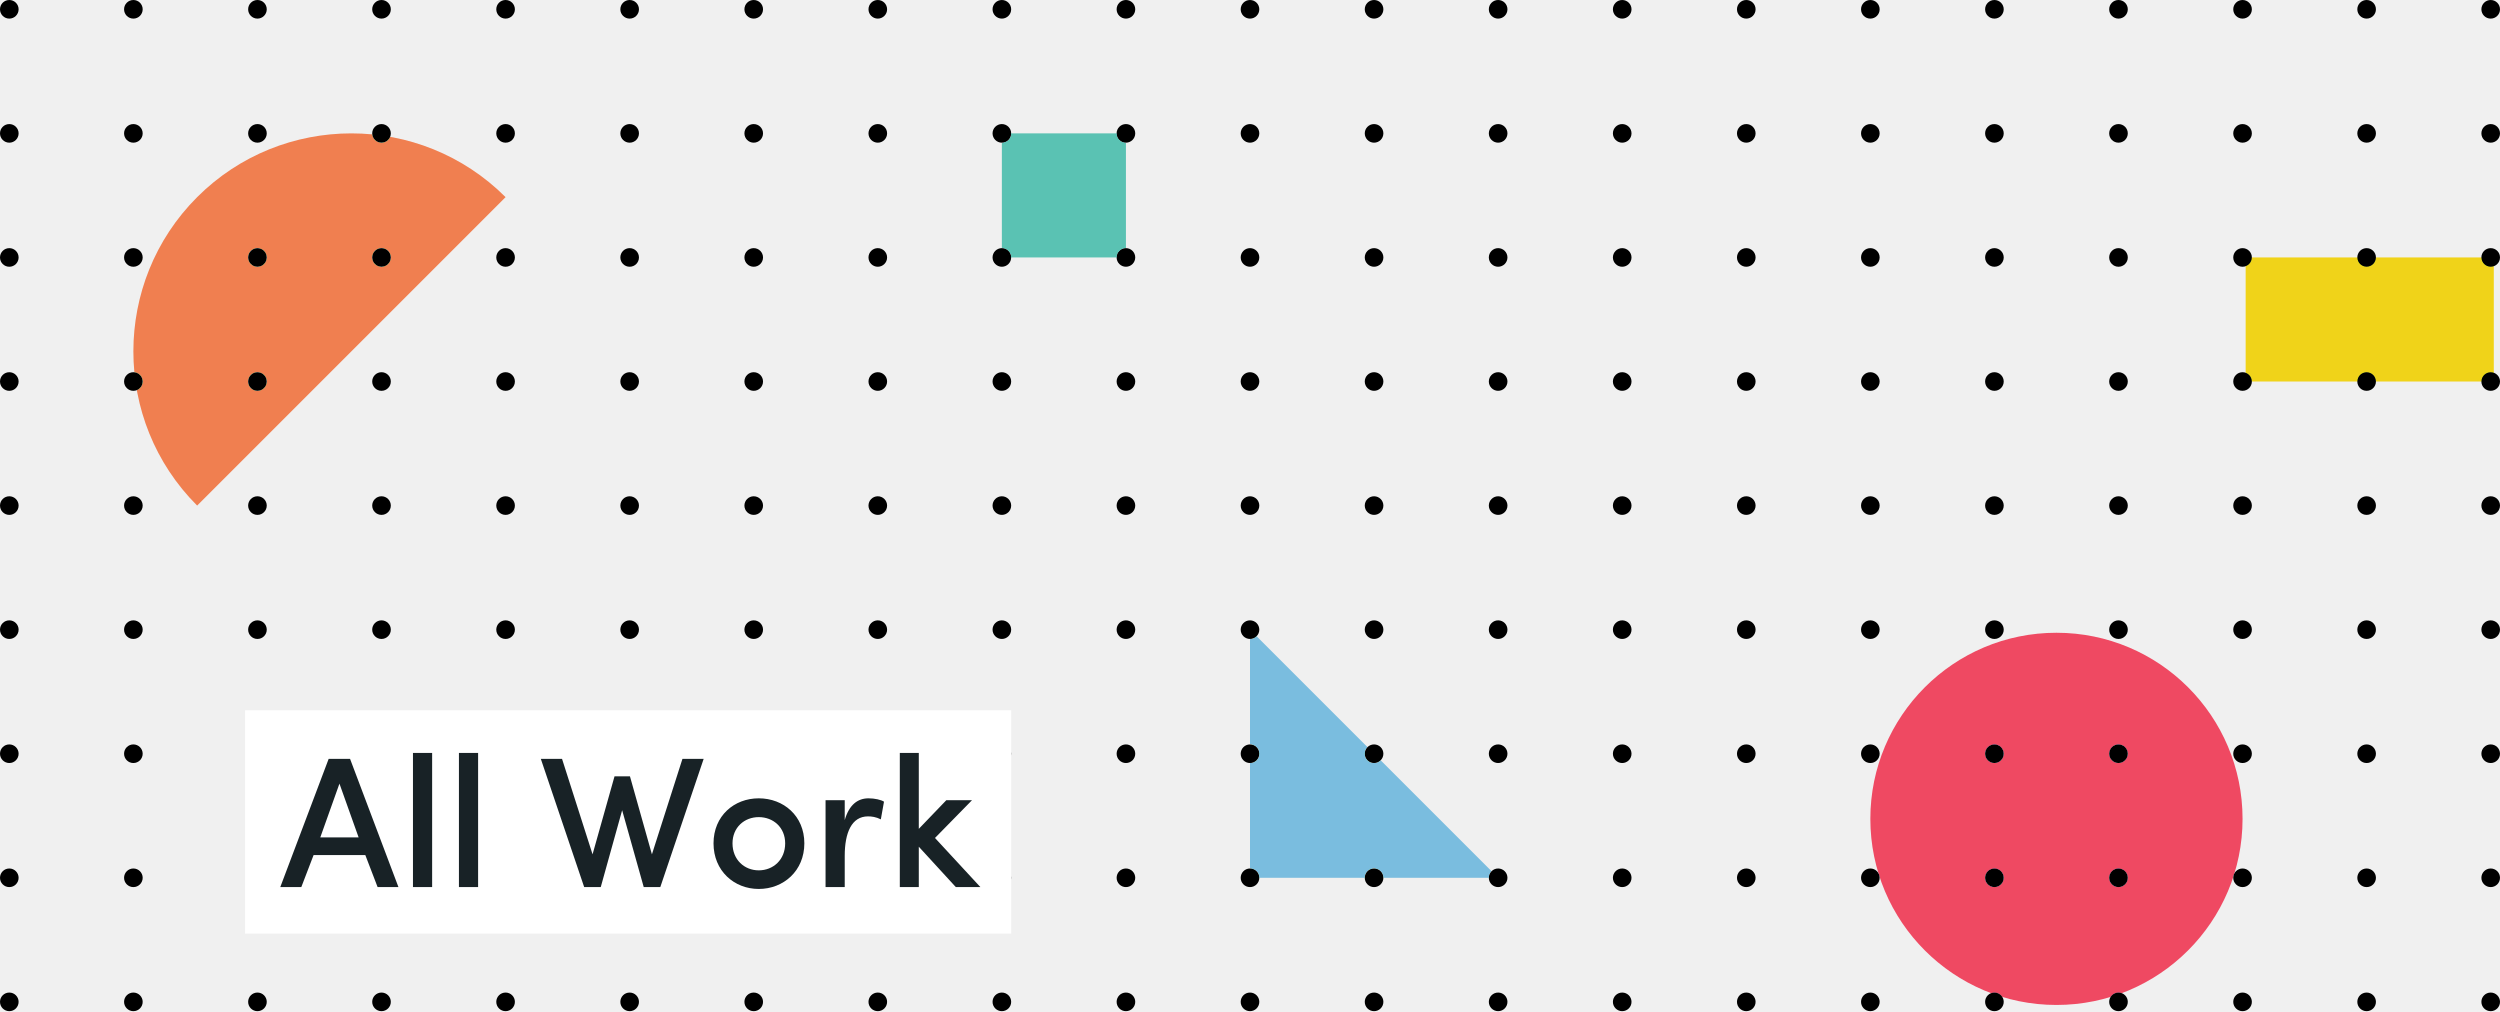
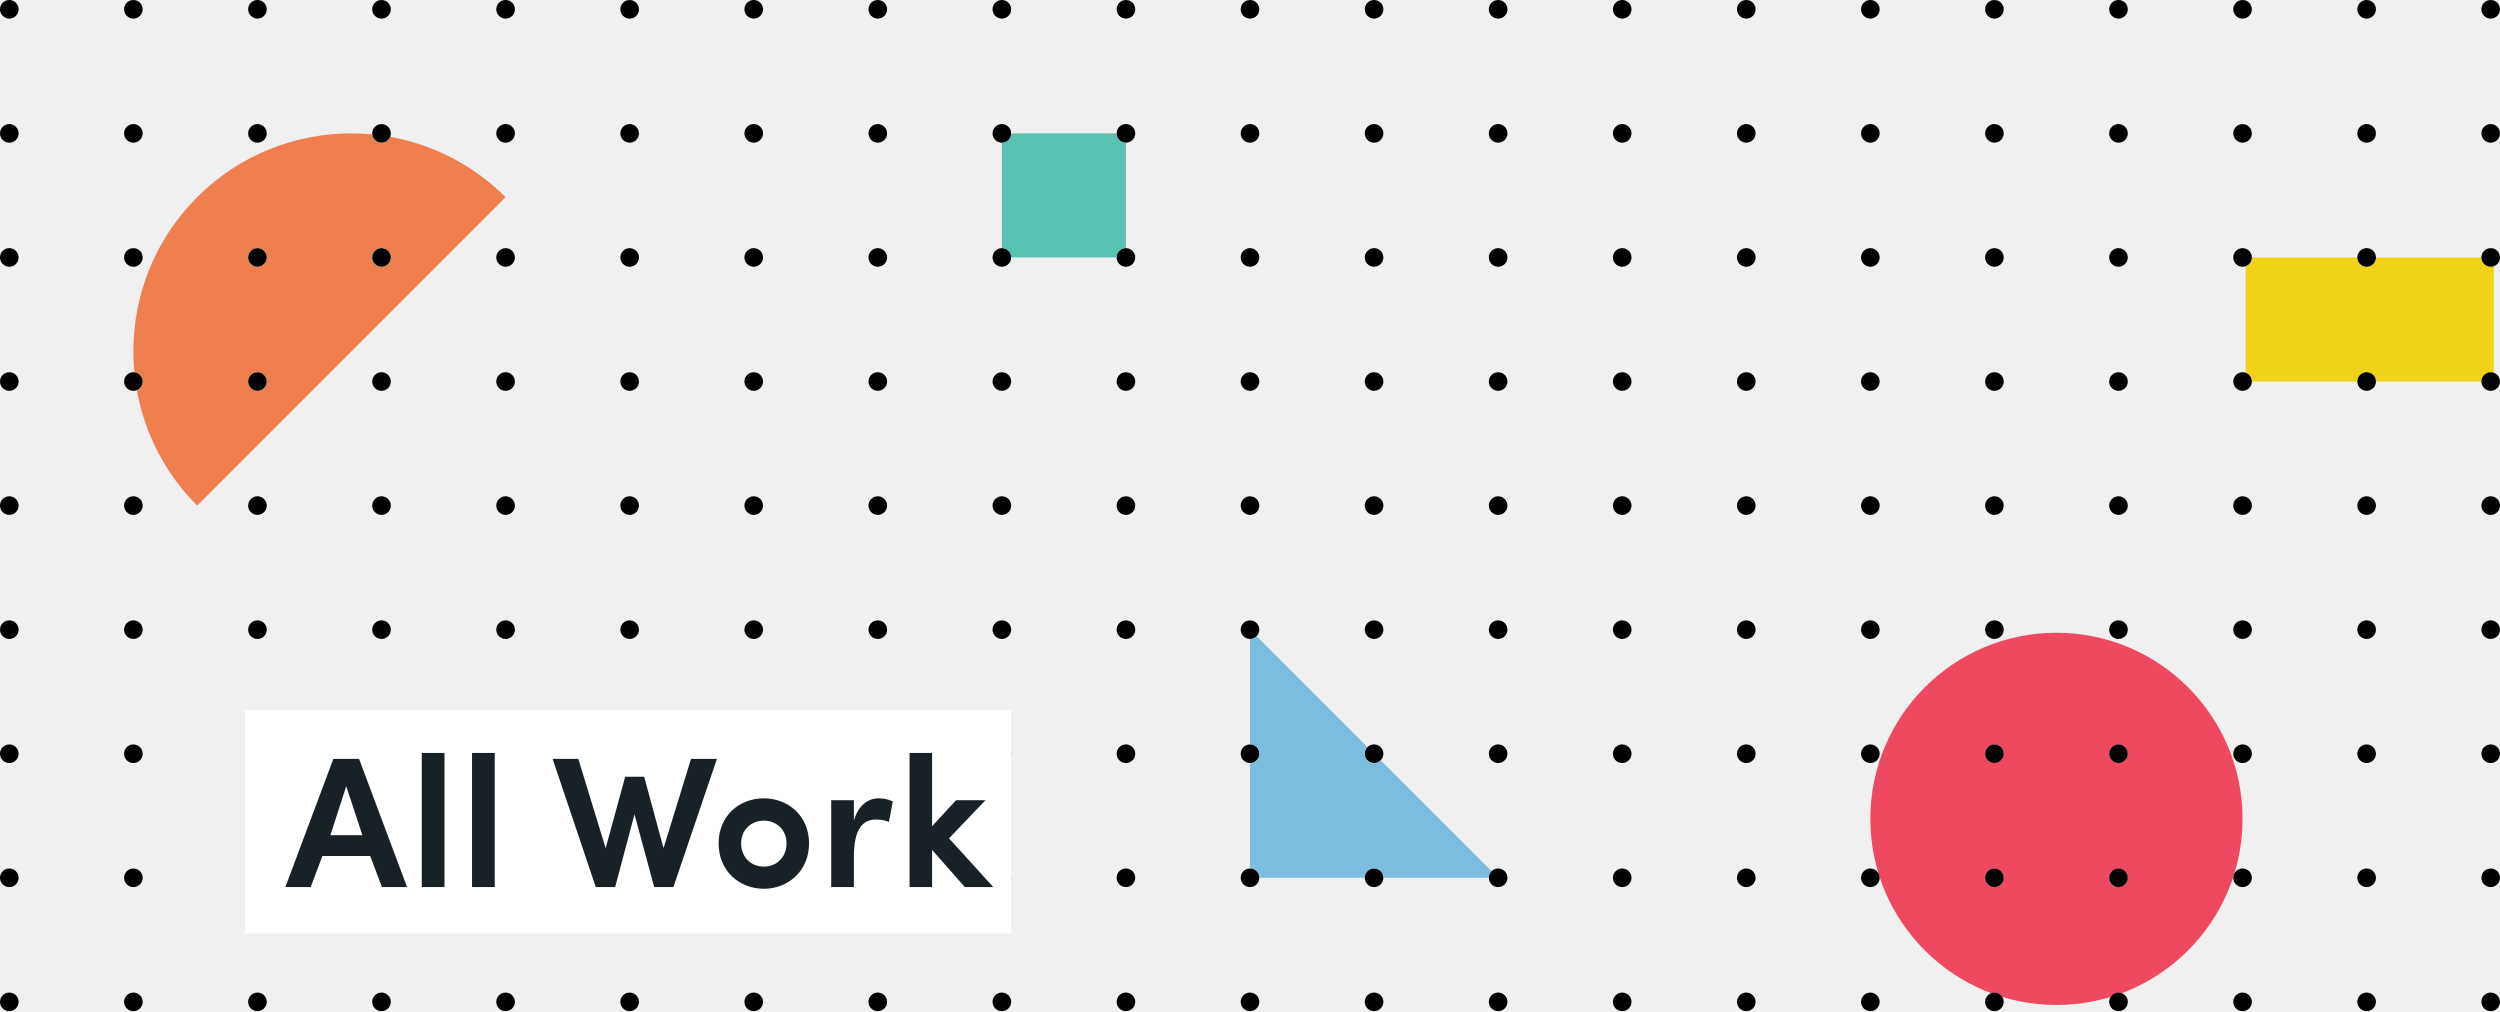
<svg xmlns="http://www.w3.org/2000/svg" width="806px" height="326px" viewBox="0 0 806 326" version="1.1">
  <defs />
  <g id="Page-1-Copy" stroke="none" stroke-width="1" fill="none" fill-rule="evenodd">
    <g id="all-tablet">
      <g id="Group-3">
        <g id="Group-2">
          <g id="Dot-Copy-749" transform="translate(800, 320)">
            <rect id="Grid-Unit" x="0" y="0" width="40" height="40" />
            <circle id="Dot" fill="#000000" cx="3" cy="3" r="3" />
          </g>
          <g id="Dot-Copy-748" transform="translate(760, 320)">
            <rect id="Grid-Unit" x="0" y="0" width="40" height="40" />
            <circle id="Dot" fill="#000000" cx="3" cy="3" r="3" />
          </g>
          <g id="Dot-Copy-747" transform="translate(720, 320)">
            <rect id="Grid-Unit" x="0" y="0" width="40" height="40" />
            <circle id="Dot" fill="#000000" cx="3" cy="3" r="3" />
          </g>
          <g id="Dot-Copy-746" transform="translate(680, 320)">
            <rect id="Grid-Unit" x="0" y="0" width="40" height="40" />
            <circle id="Dot" fill="#000000" cx="3" cy="3" r="3" />
          </g>
          <g id="Dot-Copy-745" transform="translate(640, 320)">
            <rect id="Grid-Unit" x="0" y="0" width="40" height="40" />
            <circle id="Dot" fill="#000000" cx="3" cy="3" r="3" />
          </g>
          <g id="Dot-Copy-744" transform="translate(600, 320)">
            <rect id="Grid-Unit" x="0" y="0" width="40" height="40" />
            <circle id="Dot" fill="#000000" cx="3" cy="3" r="3" />
          </g>
          <g id="Dot-Copy-743" transform="translate(560, 320)">
            <rect id="Grid-Unit" x="0" y="0" width="40" height="40" />
            <circle id="Dot" fill="#000000" cx="3" cy="3" r="3" />
          </g>
          <g id="Dot-Copy-742" transform="translate(520, 320)">
            <rect id="Grid-Unit" x="0" y="0" width="40" height="40" />
            <circle id="Dot" fill="#000000" cx="3" cy="3" r="3" />
          </g>
          <g id="Dot-Copy-741" transform="translate(480, 320)">
            <rect id="Grid-Unit" x="0" y="0" width="40" height="40" />
            <circle id="Dot" fill="#000000" cx="3" cy="3" r="3" />
          </g>
          <g id="Dot-Copy-740" transform="translate(440, 320)">
            <rect id="Grid-Unit" x="0" y="0" width="40" height="40" />
            <circle id="Dot" fill="#000000" cx="3" cy="3" r="3" />
          </g>
          <g id="Dot-Copy-739" transform="translate(400, 320)">
            <rect id="Grid-Unit" x="0" y="0" width="40" height="40" />
            <circle id="Dot" fill="#000000" cx="3" cy="3" r="3" />
          </g>
          <g id="Dot-Copy-738" transform="translate(360, 320)">
            <rect id="Grid-Unit" x="0" y="0" width="40" height="40" />
            <circle id="Dot" fill="#000000" cx="3" cy="3" r="3" />
          </g>
          <g id="Dot-Copy-737" transform="translate(320, 320)">
            <rect id="Grid-Unit" x="0" y="0" width="40" height="40" />
            <circle id="Dot" fill="#000000" cx="3" cy="3" r="3" />
          </g>
          <g id="Dot-Copy-736" transform="translate(280, 320)">
            <rect id="Grid-Unit" x="0" y="0" width="40" height="40" />
            <circle id="Dot" fill="#000000" cx="3" cy="3" r="3" />
          </g>
          <g id="Dot-Copy-735" transform="translate(240, 320)">
            <rect id="Grid-Unit" x="0" y="0" width="40" height="40" />
            <circle id="Dot" fill="#000000" cx="3" cy="3" r="3" />
          </g>
          <g id="Dot-Copy-734" transform="translate(200, 320)">
            <rect id="Grid-Unit" x="0" y="0" width="40" height="40" />
            <circle id="Dot" fill="#000000" cx="3" cy="3" r="3" />
          </g>
          <g id="Dot-Copy-733" transform="translate(160, 320)">
            <rect id="Grid-Unit" x="0" y="0" width="40" height="40" />
            <circle id="Dot" fill="#000000" cx="3" cy="3" r="3" />
          </g>
          <g id="Dot-Copy-732" transform="translate(120, 320)">
            <rect id="Grid-Unit" x="0" y="0" width="40" height="40" />
            <circle id="Dot" fill="#000000" cx="3" cy="3" r="3" />
          </g>
          <g id="Dot-Copy-731" transform="translate(80, 320)">
            <rect id="Grid-Unit" x="0" y="0" width="40" height="40" />
            <circle id="Dot" fill="#000000" cx="3" cy="3" r="3" />
          </g>
          <g id="Dot-Copy-730" transform="translate(40, 320)">
            <rect id="Grid-Unit" x="0" y="0" width="40" height="40" />
            <circle id="Dot" fill="#000000" cx="3" cy="3" r="3" />
          </g>
          <g id="Dot-Copy-729" transform="translate(0, 320)">
            <rect id="Grid-Unit" x="0" y="0" width="40" height="40" />
            <circle id="Dot" fill="#000000" cx="3" cy="3" r="3" />
          </g>
          <g id="Dot-Copy-718" transform="translate(800, 280)">
            <rect id="Grid-Unit" x="0" y="0" width="40" height="40" />
            <circle id="Dot" fill="#000000" cx="3" cy="3" r="3" />
          </g>
          <g id="Dot-Copy-717" transform="translate(760, 280)">
            <rect id="Grid-Unit" x="0" y="0" width="40" height="40" />
            <circle id="Dot" fill="#000000" cx="3" cy="3" r="3" />
          </g>
          <g id="Dot-Copy-716" transform="translate(720, 280)">
            <rect id="Grid-Unit" x="0" y="0" width="40" height="40" />
            <circle id="Dot" fill="#000000" cx="3" cy="3" r="3" />
          </g>
          <g id="Dot-Copy-715" transform="translate(680, 280)">
            <rect id="Grid-Unit" x="0" y="0" width="40" height="40" />
            <circle id="Dot" fill="#000000" cx="3" cy="3" r="3" />
          </g>
          <g id="Dot-Copy-714" transform="translate(640, 280)">
            <rect id="Grid-Unit" x="0" y="0" width="40" height="40" />
            <circle id="Dot" fill="#000000" cx="3" cy="3" r="3" />
          </g>
          <g id="Dot-Copy-713" transform="translate(600, 280)">
            <rect id="Grid-Unit" x="0" y="0" width="40" height="40" />
            <circle id="Dot" fill="#000000" cx="3" cy="3" r="3" />
          </g>
          <g id="Dot-Copy-712" transform="translate(560, 280)">
            <rect id="Grid-Unit" x="0" y="0" width="40" height="40" />
            <circle id="Dot" fill="#000000" cx="3" cy="3" r="3" />
          </g>
          <g id="Dot-Copy-711" transform="translate(520, 280)">
            <rect id="Grid-Unit" x="0" y="0" width="40" height="40" />
            <circle id="Dot" fill="#000000" cx="3" cy="3" r="3" />
          </g>
          <g id="Dot-Copy-710" transform="translate(480, 280)">
            <rect id="Grid-Unit" x="0" y="0" width="40" height="40" />
            <circle id="Dot" fill="#000000" cx="3" cy="3" r="3" />
          </g>
          <g id="Dot-Copy-709" transform="translate(440, 280)">
            <rect id="Grid-Unit" x="0" y="0" width="40" height="40" />
            <circle id="Dot" fill="#000000" cx="3" cy="3" r="3" />
          </g>
          <g id="Dot-Copy-708" transform="translate(400, 280)">
            <rect id="Grid-Unit" x="0" y="0" width="40" height="40" />
            <circle id="Dot" fill="#000000" cx="3" cy="3" r="3" />
          </g>
          <g id="Dot-Copy-707" transform="translate(360, 280)">
            <rect id="Grid-Unit" x="0" y="0" width="40" height="40" />
            <circle id="Dot" fill="#000000" cx="3" cy="3" r="3" />
          </g>
          <g id="Dot-Copy-706" transform="translate(320, 280)">
            <rect id="Grid-Unit" x="0" y="0" width="40" height="40" />
            <circle id="Dot" fill="#000000" cx="3" cy="3" r="3" />
          </g>
          <g id="Dot-Copy-705" transform="translate(280, 280)">
            <rect id="Grid-Unit" x="0" y="0" width="40" height="40" />
            <circle id="Dot" fill="#000000" cx="3" cy="3" r="3" />
          </g>
          <g id="Dot-Copy-704" transform="translate(240, 280)">
            <rect id="Grid-Unit" x="0" y="0" width="40" height="40" />
            <circle id="Dot" fill="#000000" cx="3" cy="3" r="3" />
          </g>
          <g id="Dot-Copy-703" transform="translate(200, 280)">
            <rect id="Grid-Unit" x="0" y="0" width="40" height="40" />
            <circle id="Dot" fill="#000000" cx="3" cy="3" r="3" />
          </g>
          <g id="Dot-Copy-702" transform="translate(160, 280)">
            <rect id="Grid-Unit" x="0" y="0" width="40" height="40" />
            <circle id="Dot" fill="#000000" cx="3" cy="3" r="3" />
          </g>
          <g id="Dot-Copy-701" transform="translate(120, 280)">
            <rect id="Grid-Unit" x="0" y="0" width="40" height="40" />
            <circle id="Dot" fill="#000000" cx="3" cy="3" r="3" />
          </g>
          <g id="Dot-Copy-700" transform="translate(80, 280)">
            <rect id="Grid-Unit" x="0" y="0" width="40" height="40" />
            <circle id="Dot" fill="#000000" cx="3" cy="3" r="3" />
          </g>
          <g id="Dot-Copy-699" transform="translate(40, 280)">
            <rect id="Grid-Unit" x="0" y="0" width="40" height="40" />
            <circle id="Dot" fill="#000000" cx="3" cy="3" r="3" />
          </g>
          <g id="Dot-Copy-698" transform="translate(0, 280)">
            <rect id="Grid-Unit" x="0" y="0" width="40" height="40" />
            <circle id="Dot" fill="#000000" cx="3" cy="3" r="3" />
          </g>
          <g id="Dot-Copy-687" transform="translate(800, 240)">
            <rect id="Grid-Unit" x="0" y="0" width="40" height="40" />
            <circle id="Dot" fill="#000000" cx="3" cy="3" r="3" />
          </g>
          <g id="Dot-Copy-686" transform="translate(760, 240)">
            <rect id="Grid-Unit" x="0" y="0" width="40" height="40" />
            <circle id="Dot" fill="#000000" cx="3" cy="3" r="3" />
          </g>
          <g id="Dot-Copy-685" transform="translate(720, 240)">
            <rect id="Grid-Unit" x="0" y="0" width="40" height="40" />
            <circle id="Dot" fill="#000000" cx="3" cy="3" r="3" />
          </g>
          <g id="Dot-Copy-684" transform="translate(680, 240)">
            <rect id="Grid-Unit" x="0" y="0" width="40" height="40" />
            <circle id="Dot" fill="#000000" cx="3" cy="3" r="3" />
          </g>
          <g id="Dot-Copy-683" transform="translate(640, 240)">
            <rect id="Grid-Unit" x="0" y="0" width="40" height="40" />
            <circle id="Dot" fill="#000000" cx="3" cy="3" r="3" />
          </g>
          <g id="Dot-Copy-682" transform="translate(600, 240)">
            <rect id="Grid-Unit" x="0" y="0" width="40" height="40" />
            <circle id="Dot" fill="#000000" cx="3" cy="3" r="3" />
          </g>
          <g id="Dot-Copy-681" transform="translate(560, 240)">
            <rect id="Grid-Unit" x="0" y="0" width="40" height="40" />
            <circle id="Dot" fill="#000000" cx="3" cy="3" r="3" />
          </g>
          <g id="Dot-Copy-680" transform="translate(520, 240)">
            <rect id="Grid-Unit" x="0" y="0" width="40" height="40" />
            <circle id="Dot" fill="#000000" cx="3" cy="3" r="3" />
          </g>
          <g id="Dot-Copy-679" transform="translate(480, 240)">
            <rect id="Grid-Unit" x="0" y="0" width="40" height="40" />
            <circle id="Dot" fill="#000000" cx="3" cy="3" r="3" />
          </g>
          <g id="Dot-Copy-678" transform="translate(440, 240)">
            <rect id="Grid-Unit" x="0" y="0" width="40" height="40" />
            <circle id="Dot" fill="#000000" cx="3" cy="3" r="3" />
          </g>
          <g id="Dot-Copy-677" transform="translate(400, 240)">
            <rect id="Grid-Unit" x="0" y="0" width="40" height="40" />
            <circle id="Dot" fill="#000000" cx="3" cy="3" r="3" />
          </g>
          <g id="Dot-Copy-676" transform="translate(360, 240)">
            <rect id="Grid-Unit" x="0" y="0" width="40" height="40" />
            <circle id="Dot" fill="#000000" cx="3" cy="3" r="3" />
          </g>
          <g id="Dot-Copy-675" transform="translate(320, 240)">
            <rect id="Grid-Unit" x="0" y="0" width="40" height="40" />
            <circle id="Dot" fill="#000000" cx="3" cy="3" r="3" />
          </g>
          <g id="Dot-Copy-674" transform="translate(280, 240)">
            <rect id="Grid-Unit" x="0" y="0" width="40" height="40" />
            <circle id="Dot" fill="#000000" cx="3" cy="3" r="3" />
          </g>
          <g id="Dot-Copy-673" transform="translate(240, 240)">
            <rect id="Grid-Unit" x="0" y="0" width="40" height="40" />
            <circle id="Dot" fill="#000000" cx="3" cy="3" r="3" />
          </g>
          <g id="Dot-Copy-672" transform="translate(200, 240)">
            <rect id="Grid-Unit" x="0" y="0" width="40" height="40" />
            <circle id="Dot" fill="#000000" cx="3" cy="3" r="3" />
          </g>
          <g id="Dot-Copy-671" transform="translate(160, 240)">
            <rect id="Grid-Unit" x="0" y="0" width="40" height="40" />
            <circle id="Dot" fill="#000000" cx="3" cy="3" r="3" />
          </g>
          <g id="Dot-Copy-670" transform="translate(120, 240)">
            <rect id="Grid-Unit" x="0" y="0" width="40" height="40" />
            <circle id="Dot" fill="#000000" cx="3" cy="3" r="3" />
          </g>
          <g id="Dot-Copy-669" transform="translate(80, 240)">
            <rect id="Grid-Unit" x="0" y="0" width="40" height="40" />
            <circle id="Dot" fill="#000000" cx="3" cy="3" r="3" />
          </g>
          <g id="Dot-Copy-668" transform="translate(40, 240)">
            <rect id="Grid-Unit" x="0" y="0" width="40" height="40" />
            <circle id="Dot" fill="#000000" cx="3" cy="3" r="3" />
          </g>
          <g id="Dot-Copy-667" transform="translate(0, 240)">
            <rect id="Grid-Unit" x="0" y="0" width="40" height="40" />
            <circle id="Dot" fill="#000000" cx="3" cy="3" r="3" />
          </g>
          <g id="Dot-Copy-656" transform="translate(800, 200)">
            <rect id="Grid-Unit" x="0" y="0" width="40" height="40" />
            <circle id="Dot" fill="#000000" cx="3" cy="3" r="3" />
          </g>
          <g id="Dot-Copy-655" transform="translate(760, 200)">
            <rect id="Grid-Unit" x="0" y="0" width="40" height="40" />
            <circle id="Dot" fill="#000000" cx="3" cy="3" r="3" />
          </g>
          <g id="Dot-Copy-654" transform="translate(720, 200)">
            <rect id="Grid-Unit" x="0" y="0" width="40" height="40" />
            <circle id="Dot" fill="#000000" cx="3" cy="3" r="3" />
          </g>
          <g id="Dot-Copy-653" transform="translate(680, 200)">
            <rect id="Grid-Unit" x="0" y="0" width="40" height="40" />
            <circle id="Dot" fill="#000000" cx="3" cy="3" r="3" />
          </g>
          <g id="Dot-Copy-652" transform="translate(640, 200)">
            <rect id="Grid-Unit" x="0" y="0" width="40" height="40" />
            <circle id="Dot" fill="#000000" cx="3" cy="3" r="3" />
          </g>
          <g id="Dot-Copy-651" transform="translate(600, 200)">
            <rect id="Grid-Unit" x="0" y="0" width="40" height="40" />
            <circle id="Dot" fill="#000000" cx="3" cy="3" r="3" />
          </g>
          <g id="Dot-Copy-650" transform="translate(560, 200)">
            <rect id="Grid-Unit" x="0" y="0" width="40" height="40" />
            <circle id="Dot" fill="#000000" cx="3" cy="3" r="3" />
          </g>
          <g id="Dot-Copy-649" transform="translate(520, 200)">
            <rect id="Grid-Unit" x="0" y="0" width="40" height="40" />
            <circle id="Dot" fill="#000000" cx="3" cy="3" r="3" />
          </g>
          <g id="Dot-Copy-648" transform="translate(480, 200)">
            <rect id="Grid-Unit" x="0" y="0" width="40" height="40" />
            <circle id="Dot" fill="#000000" cx="3" cy="3" r="3" />
          </g>
          <g id="Dot-Copy-647" transform="translate(440, 200)">
            <rect id="Grid-Unit" x="0" y="0" width="40" height="40" />
            <circle id="Dot" fill="#000000" cx="3" cy="3" r="3" />
          </g>
          <g id="Dot-Copy-646" transform="translate(400, 200)">
            <rect id="Grid-Unit" x="0" y="0" width="40" height="40" />
            <circle id="Dot" fill="#000000" cx="3" cy="3" r="3" />
          </g>
          <g id="Dot-Copy-645" transform="translate(360, 200)">
            <rect id="Grid-Unit" x="0" y="0" width="40" height="40" />
            <circle id="Dot" fill="#000000" cx="3" cy="3" r="3" />
          </g>
          <g id="Dot-Copy-644" transform="translate(320, 200)">
            <rect id="Grid-Unit" x="0" y="0" width="40" height="40" />
            <circle id="Dot" fill="#000000" cx="3" cy="3" r="3" />
          </g>
          <g id="Dot-Copy-643" transform="translate(280, 200)">
            <rect id="Grid-Unit" x="0" y="0" width="40" height="40" />
            <circle id="Dot" fill="#000000" cx="3" cy="3" r="3" />
          </g>
          <g id="Dot-Copy-642" transform="translate(240, 200)">
            <rect id="Grid-Unit" x="0" y="0" width="40" height="40" />
            <circle id="Dot" fill="#000000" cx="3" cy="3" r="3" />
          </g>
          <g id="Dot-Copy-641" transform="translate(200, 200)">
            <rect id="Grid-Unit" x="0" y="0" width="40" height="40" />
            <circle id="Dot" fill="#000000" cx="3" cy="3" r="3" />
          </g>
          <g id="Dot-Copy-640" transform="translate(160, 200)">
            <rect id="Grid-Unit" x="0" y="0" width="40" height="40" />
            <circle id="Dot" fill="#000000" cx="3" cy="3" r="3" />
          </g>
          <g id="Dot-Copy-639" transform="translate(120, 200)">
            <rect id="Grid-Unit" x="0" y="0" width="40" height="40" />
            <circle id="Dot" fill="#000000" cx="3" cy="3" r="3" />
          </g>
          <g id="Dot-Copy-638" transform="translate(80, 200)">
            <rect id="Grid-Unit" x="0" y="0" width="40" height="40" />
            <circle id="Dot" fill="#000000" cx="3" cy="3" r="3" />
          </g>
          <g id="Dot-Copy-637" transform="translate(40, 200)">
            <rect id="Grid-Unit" x="0" y="0" width="40" height="40" />
            <circle id="Dot" fill="#000000" cx="3" cy="3" r="3" />
          </g>
          <g id="Dot-Copy-636" transform="translate(0, 200)">
            <rect id="Grid-Unit" x="0" y="0" width="40" height="40" />
            <circle id="Dot" fill="#000000" cx="3" cy="3" r="3" />
          </g>
          <g id="Dot-Copy-625" transform="translate(800, 160)">
            <rect id="Grid-Unit" x="0" y="0" width="40" height="40" />
            <circle id="Dot" fill="#000000" cx="3" cy="3" r="3" />
          </g>
          <g id="Dot-Copy-624" transform="translate(760, 160)">
            <rect id="Grid-Unit" x="0" y="0" width="40" height="40" />
            <circle id="Dot" fill="#000000" cx="3" cy="3" r="3" />
          </g>
          <g id="Dot-Copy-623" transform="translate(720, 160)">
            <rect id="Grid-Unit" x="0" y="0" width="40" height="40" />
            <circle id="Dot" fill="#000000" cx="3" cy="3" r="3" />
          </g>
          <g id="Dot-Copy-622" transform="translate(680, 160)">
            <rect id="Grid-Unit" x="0" y="0" width="40" height="40" />
            <circle id="Dot" fill="#000000" cx="3" cy="3" r="3" />
          </g>
          <g id="Dot-Copy-621" transform="translate(640, 160)">
            <rect id="Grid-Unit" x="0" y="0" width="40" height="40" />
            <circle id="Dot" fill="#000000" cx="3" cy="3" r="3" />
          </g>
          <g id="Dot-Copy-620" transform="translate(600, 160)">
            <rect id="Grid-Unit" x="0" y="0" width="40" height="40" />
            <circle id="Dot" fill="#000000" cx="3" cy="3" r="3" />
          </g>
          <g id="Dot-Copy-619" transform="translate(560, 160)">
            <rect id="Grid-Unit" x="0" y="0" width="40" height="40" />
            <circle id="Dot" fill="#000000" cx="3" cy="3" r="3" />
          </g>
          <g id="Dot-Copy-618" transform="translate(520, 160)">
            <rect id="Grid-Unit" x="0" y="0" width="40" height="40" />
            <circle id="Dot" fill="#000000" cx="3" cy="3" r="3" />
          </g>
          <g id="Dot-Copy-617" transform="translate(480, 160)">
            <rect id="Grid-Unit" x="0" y="0" width="40" height="40" />
            <circle id="Dot" fill="#000000" cx="3" cy="3" r="3" />
          </g>
          <g id="Dot-Copy-616" transform="translate(440, 160)">
            <rect id="Grid-Unit" x="0" y="0" width="40" height="40" />
            <circle id="Dot" fill="#000000" cx="3" cy="3" r="3" />
          </g>
          <g id="Dot-Copy-615" transform="translate(400, 160)">
            <rect id="Grid-Unit" x="0" y="0" width="40" height="40" />
            <circle id="Dot" fill="#000000" cx="3" cy="3" r="3" />
          </g>
          <g id="Dot-Copy-614" transform="translate(360, 160)">
            <rect id="Grid-Unit" x="0" y="0" width="40" height="40" />
            <circle id="Dot" fill="#000000" cx="3" cy="3" r="3" />
          </g>
          <g id="Dot-Copy-613" transform="translate(320, 160)">
            <rect id="Grid-Unit" x="0" y="0" width="40" height="40" />
            <circle id="Dot" fill="#000000" cx="3" cy="3" r="3" />
          </g>
          <g id="Dot-Copy-612" transform="translate(280, 160)">
            <rect id="Grid-Unit" x="0" y="0" width="40" height="40" />
            <circle id="Dot" fill="#000000" cx="3" cy="3" r="3" />
          </g>
          <g id="Dot-Copy-611" transform="translate(240, 160)">
            <rect id="Grid-Unit" x="0" y="0" width="40" height="40" />
            <circle id="Dot" fill="#000000" cx="3" cy="3" r="3" />
          </g>
          <g id="Dot-Copy-610" transform="translate(200, 160)">
            <rect id="Grid-Unit" x="0" y="0" width="40" height="40" />
            <circle id="Dot" fill="#000000" cx="3" cy="3" r="3" />
          </g>
          <g id="Dot-Copy-609" transform="translate(160, 160)">
            <rect id="Grid-Unit" x="0" y="0" width="40" height="40" />
            <circle id="Dot" fill="#000000" cx="3" cy="3" r="3" />
          </g>
          <g id="Dot-Copy-608" transform="translate(120, 160)">
            <rect id="Grid-Unit" x="0" y="0" width="40" height="40" />
            <circle id="Dot" fill="#000000" cx="3" cy="3" r="3" />
          </g>
          <g id="Dot-Copy-607" transform="translate(80, 160)">
            <rect id="Grid-Unit" x="0" y="0" width="40" height="40" />
            <circle id="Dot" fill="#000000" cx="3" cy="3" r="3" />
          </g>
          <g id="Dot-Copy-606" transform="translate(40, 160)">
            <rect id="Grid-Unit" x="0" y="0" width="40" height="40" />
            <circle id="Dot" fill="#000000" cx="3" cy="3" r="3" />
          </g>
          <g id="Dot-Copy-605" transform="translate(0, 160)">
            <rect id="Grid-Unit" x="0" y="0" width="40" height="40" />
            <circle id="Dot" fill="#000000" cx="3" cy="3" r="3" />
          </g>
          <g id="Dot-Copy-594" transform="translate(800, 120)">
            <rect id="Grid-Unit" x="0" y="0" width="40" height="40" />
            <circle id="Dot" fill="#000000" cx="3" cy="3" r="3" />
          </g>
          <g id="Dot-Copy-593" transform="translate(760, 120)">
            <rect id="Grid-Unit" x="0" y="0" width="40" height="40" />
            <circle id="Dot" fill="#000000" cx="3" cy="3" r="3" />
          </g>
          <g id="Dot-Copy-592" transform="translate(720, 120)">
            <rect id="Grid-Unit" x="0" y="0" width="40" height="40" />
            <circle id="Dot" fill="#000000" cx="3" cy="3" r="3" />
          </g>
          <g id="Dot-Copy-591" transform="translate(680, 120)">
            <rect id="Grid-Unit" x="0" y="0" width="40" height="40" />
            <circle id="Dot" fill="#000000" cx="3" cy="3" r="3" />
          </g>
          <g id="Dot-Copy-590" transform="translate(640, 120)">
            <rect id="Grid-Unit" x="0" y="0" width="40" height="40" />
            <circle id="Dot" fill="#000000" cx="3" cy="3" r="3" />
          </g>
          <g id="Dot-Copy-589" transform="translate(600, 120)">
            <rect id="Grid-Unit" x="0" y="0" width="40" height="40" />
            <circle id="Dot" fill="#000000" cx="3" cy="3" r="3" />
          </g>
          <g id="Dot-Copy-588" transform="translate(560, 120)">
            <rect id="Grid-Unit" x="0" y="0" width="40" height="40" />
            <circle id="Dot" fill="#000000" cx="3" cy="3" r="3" />
          </g>
          <g id="Dot-Copy-587" transform="translate(520, 120)">
            <rect id="Grid-Unit" x="0" y="0" width="40" height="40" />
            <circle id="Dot" fill="#000000" cx="3" cy="3" r="3" />
          </g>
          <g id="Dot-Copy-586" transform="translate(480, 120)">
            <rect id="Grid-Unit" x="0" y="0" width="40" height="40" />
            <circle id="Dot" fill="#000000" cx="3" cy="3" r="3" />
          </g>
          <g id="Dot-Copy-585" transform="translate(440, 120)">
            <rect id="Grid-Unit" x="0" y="0" width="40" height="40" />
            <circle id="Dot" fill="#000000" cx="3" cy="3" r="3" />
          </g>
          <g id="Dot-Copy-584" transform="translate(400, 120)">
            <rect id="Grid-Unit" x="0" y="0" width="40" height="40" />
            <circle id="Dot" fill="#000000" cx="3" cy="3" r="3" />
          </g>
          <g id="Dot-Copy-583" transform="translate(360, 120)">
            <rect id="Grid-Unit" x="0" y="0" width="40" height="40" />
            <circle id="Dot" fill="#000000" cx="3" cy="3" r="3" />
          </g>
          <g id="Dot-Copy-582" transform="translate(320, 120)">
            <rect id="Grid-Unit" x="0" y="0" width="40" height="40" />
            <circle id="Dot" fill="#000000" cx="3" cy="3" r="3" />
          </g>
          <g id="Dot-Copy-581" transform="translate(280, 120)">
            <rect id="Grid-Unit" x="0" y="0" width="40" height="40" />
            <circle id="Dot" fill="#000000" cx="3" cy="3" r="3" />
          </g>
          <g id="Dot-Copy-580" transform="translate(240, 120)">
            <rect id="Grid-Unit" x="0" y="0" width="40" height="40" />
            <circle id="Dot" fill="#000000" cx="3" cy="3" r="3" />
          </g>
          <g id="Dot-Copy-579" transform="translate(200, 120)">
            <rect id="Grid-Unit" x="0" y="0" width="40" height="40" />
            <circle id="Dot" fill="#000000" cx="3" cy="3" r="3" />
          </g>
          <g id="Dot-Copy-578" transform="translate(160, 120)">
            <rect id="Grid-Unit" x="0" y="0" width="40" height="40" />
            <circle id="Dot" fill="#000000" cx="3" cy="3" r="3" />
          </g>
          <g id="Dot-Copy-577" transform="translate(120, 120)">
            <rect id="Grid-Unit" x="0" y="0" width="40" height="40" />
            <circle id="Dot" fill="#000000" cx="3" cy="3" r="3" />
          </g>
          <g id="Dot-Copy-576" transform="translate(80, 120)">
            <rect id="Grid-Unit" x="0" y="0" width="40" height="40" />
            <circle id="Dot" fill="#000000" cx="3" cy="3" r="3" />
          </g>
          <g id="Dot-Copy-575" transform="translate(40, 120)">
            <rect id="Grid-Unit" x="0" y="0" width="40" height="40" />
            <circle id="Dot" fill="#000000" cx="3" cy="3" r="3" />
          </g>
          <g id="Dot-Copy-574" transform="translate(0, 120)">
            <rect id="Grid-Unit" x="0" y="0" width="40" height="40" />
            <circle id="Dot" fill="#000000" cx="3" cy="3" r="3" />
          </g>
          <g id="Dot-Copy-563" transform="translate(800, 80)">
            <rect id="Grid-Unit" x="0" y="0" width="40" height="40" />
            <circle id="Dot" fill="#000000" cx="3" cy="3" r="3" />
          </g>
          <g id="Dot-Copy-562" transform="translate(760, 80)">
            <rect id="Grid-Unit" x="0" y="0" width="40" height="40" />
            <circle id="Dot" fill="#000000" cx="3" cy="3" r="3" />
          </g>
          <g id="Dot-Copy-561" transform="translate(720, 80)">
            <rect id="Grid-Unit" x="0" y="0" width="40" height="40" />
            <circle id="Dot" fill="#000000" cx="3" cy="3" r="3" />
          </g>
          <g id="Dot-Copy-560" transform="translate(680, 80)">
            <rect id="Grid-Unit" x="0" y="0" width="40" height="40" />
            <circle id="Dot" fill="#000000" cx="3" cy="3" r="3" />
          </g>
          <g id="Dot-Copy-559" transform="translate(640, 80)">
            <rect id="Grid-Unit" x="0" y="0" width="40" height="40" />
            <circle id="Dot" fill="#000000" cx="3" cy="3" r="3" />
          </g>
          <g id="Dot-Copy-558" transform="translate(600, 80)">
            <rect id="Grid-Unit" x="0" y="0" width="40" height="40" />
            <circle id="Dot" fill="#000000" cx="3" cy="3" r="3" />
          </g>
          <g id="Dot-Copy-557" transform="translate(560, 80)">
            <rect id="Grid-Unit" x="0" y="0" width="40" height="40" />
            <circle id="Dot" fill="#000000" cx="3" cy="3" r="3" />
          </g>
          <g id="Dot-Copy-556" transform="translate(520, 80)">
            <rect id="Grid-Unit" x="0" y="0" width="40" height="40" />
            <circle id="Dot" fill="#000000" cx="3" cy="3" r="3" />
          </g>
          <g id="Dot-Copy-555" transform="translate(480, 80)">
            <rect id="Grid-Unit" x="0" y="0" width="40" height="40" />
            <circle id="Dot" fill="#000000" cx="3" cy="3" r="3" />
          </g>
          <g id="Dot-Copy-554" transform="translate(440, 80)">
            <rect id="Grid-Unit" x="0" y="0" width="40" height="40" />
            <circle id="Dot" fill="#000000" cx="3" cy="3" r="3" />
          </g>
          <g id="Dot-Copy-553" transform="translate(400, 80)">
            <rect id="Grid-Unit" x="0" y="0" width="40" height="40" />
            <circle id="Dot" fill="#000000" cx="3" cy="3" r="3" />
          </g>
          <g id="Dot-Copy-552" transform="translate(360, 80)">
            <rect id="Grid-Unit" x="0" y="0" width="40" height="40" />
            <circle id="Dot" fill="#000000" cx="3" cy="3" r="3" />
          </g>
          <g id="Dot-Copy-551" transform="translate(320, 80)">
            <rect id="Grid-Unit" x="0" y="0" width="40" height="40" />
            <circle id="Dot" fill="#000000" cx="3" cy="3" r="3" />
          </g>
          <g id="Dot-Copy-550" transform="translate(280, 80)">
            <rect id="Grid-Unit" x="0" y="0" width="40" height="40" />
            <circle id="Dot" fill="#000000" cx="3" cy="3" r="3" />
          </g>
          <g id="Dot-Copy-549" transform="translate(240, 80)">
            <rect id="Grid-Unit" x="0" y="0" width="40" height="40" />
            <circle id="Dot" fill="#000000" cx="3" cy="3" r="3" />
          </g>
          <g id="Dot-Copy-548" transform="translate(200, 80)">
            <rect id="Grid-Unit" x="0" y="0" width="40" height="40" />
            <circle id="Dot" fill="#000000" cx="3" cy="3" r="3" />
          </g>
          <g id="Dot-Copy-547" transform="translate(160, 80)">
            <rect id="Grid-Unit" x="0" y="0" width="40" height="40" />
            <circle id="Dot" fill="#000000" cx="3" cy="3" r="3" />
          </g>
          <g id="Dot-Copy-546" transform="translate(120, 80)">
            <rect id="Grid-Unit" x="0" y="0" width="40" height="40" />
            <circle id="Dot" fill="#000000" cx="3" cy="3" r="3" />
          </g>
          <g id="Dot-Copy-545" transform="translate(80, 80)">
            <rect id="Grid-Unit" x="0" y="0" width="40" height="40" />
            <circle id="Dot" fill="#000000" cx="3" cy="3" r="3" />
          </g>
          <g id="Dot-Copy-544" transform="translate(40, 80)">
            <rect id="Grid-Unit" x="0" y="0" width="40" height="40" />
            <circle id="Dot" fill="#000000" cx="3" cy="3" r="3" />
          </g>
          <g id="Dot-Copy-543" transform="translate(0, 80)">
            <rect id="Grid-Unit" x="0" y="0" width="40" height="40" />
            <circle id="Dot" fill="#000000" cx="3" cy="3" r="3" />
          </g>
          <g id="Dot-Copy-532" transform="translate(800, 40)">
            <rect id="Grid-Unit" x="0" y="0" width="40" height="40" />
            <circle id="Dot" fill="#000000" cx="3" cy="3" r="3" />
          </g>
          <g id="Dot-Copy-531" transform="translate(760, 40)">
            <rect id="Grid-Unit" x="0" y="0" width="40" height="40" />
            <circle id="Dot" fill="#000000" cx="3" cy="3" r="3" />
          </g>
          <g id="Dot-Copy-530" transform="translate(720, 40)">
            <rect id="Grid-Unit" x="0" y="0" width="40" height="40" />
            <circle id="Dot" fill="#000000" cx="3" cy="3" r="3" />
          </g>
          <g id="Dot-Copy-529" transform="translate(680, 40)">
            <rect id="Grid-Unit" x="0" y="0" width="40" height="40" />
            <circle id="Dot" fill="#000000" cx="3" cy="3" r="3" />
          </g>
          <g id="Dot-Copy-528" transform="translate(640, 40)">
            <rect id="Grid-Unit" x="0" y="0" width="40" height="40" />
            <circle id="Dot" fill="#000000" cx="3" cy="3" r="3" />
          </g>
          <g id="Dot-Copy-527" transform="translate(600, 40)">
            <rect id="Grid-Unit" x="0" y="0" width="40" height="40" />
            <circle id="Dot" fill="#000000" cx="3" cy="3" r="3" />
          </g>
          <g id="Dot-Copy-526" transform="translate(560, 40)">
            <rect id="Grid-Unit" x="0" y="0" width="40" height="40" />
            <circle id="Dot" fill="#000000" cx="3" cy="3" r="3" />
          </g>
          <g id="Dot-Copy-525" transform="translate(520, 40)">
            <rect id="Grid-Unit" x="0" y="0" width="40" height="40" />
            <circle id="Dot" fill="#000000" cx="3" cy="3" r="3" />
          </g>
          <g id="Dot-Copy-524" transform="translate(480, 40)">
            <rect id="Grid-Unit" x="0" y="0" width="40" height="40" />
            <circle id="Dot" fill="#000000" cx="3" cy="3" r="3" />
          </g>
          <g id="Dot-Copy-523" transform="translate(440, 40)">
            <rect id="Grid-Unit" x="0" y="0" width="40" height="40" />
            <circle id="Dot" fill="#000000" cx="3" cy="3" r="3" />
          </g>
          <g id="Dot-Copy-522" transform="translate(400, 40)">
            <rect id="Grid-Unit" x="0" y="0" width="40" height="40" />
            <circle id="Dot" fill="#000000" cx="3" cy="3" r="3" />
          </g>
          <g id="Dot-Copy-521" transform="translate(360, 40)">
            <rect id="Grid-Unit" x="0" y="0" width="40" height="40" />
            <circle id="Dot" fill="#000000" cx="3" cy="3" r="3" />
          </g>
          <g id="Dot-Copy-520" transform="translate(320, 40)">
            <rect id="Grid-Unit" x="0" y="0" width="40" height="40" />
            <circle id="Dot" fill="#000000" cx="3" cy="3" r="3" />
          </g>
          <g id="Dot-Copy-519" transform="translate(280, 40)">
            <rect id="Grid-Unit" x="0" y="0" width="40" height="40" />
            <circle id="Dot" fill="#000000" cx="3" cy="3" r="3" />
          </g>
          <g id="Dot-Copy-518" transform="translate(240, 40)">
            <rect id="Grid-Unit" x="0" y="0" width="40" height="40" />
            <circle id="Dot" fill="#000000" cx="3" cy="3" r="3" />
          </g>
          <g id="Dot-Copy-517" transform="translate(200, 40)">
            <rect id="Grid-Unit" x="0" y="0" width="40" height="40" />
            <circle id="Dot" fill="#000000" cx="3" cy="3" r="3" />
          </g>
          <g id="Dot-Copy-516" transform="translate(160, 40)">
            <rect id="Grid-Unit" x="0" y="0" width="40" height="40" />
            <circle id="Dot" fill="#000000" cx="3" cy="3" r="3" />
          </g>
          <g id="Dot-Copy-515" transform="translate(120, 40)">
            <rect id="Grid-Unit" x="0" y="0" width="40" height="40" />
            <circle id="Dot" fill="#000000" cx="3" cy="3" r="3" />
          </g>
          <g id="Dot-Copy-514" transform="translate(80, 40)">
            <rect id="Grid-Unit" x="0" y="0" width="40" height="40" />
            <circle id="Dot" fill="#000000" cx="3" cy="3" r="3" />
          </g>
          <g id="Dot-Copy-513" transform="translate(40, 40)">
            <rect id="Grid-Unit" x="0" y="0" width="40" height="40" />
            <circle id="Dot" fill="#000000" cx="3" cy="3" r="3" />
          </g>
          <g id="Dot-Copy-512" transform="translate(0, 40)">
            <rect id="Grid-Unit" x="0" y="0" width="40" height="40" />
            <circle id="Dot" fill="#000000" cx="3" cy="3" r="3" />
          </g>
          <g id="Dot-Copy-501" transform="translate(800, 0)">
            <rect id="Grid-Unit" x="0" y="0" width="40" height="40" />
            <circle id="Dot" fill="#000000" cx="3" cy="3" r="3" />
          </g>
          <g id="Dot-Copy-500" transform="translate(760, 0)">
            <rect id="Grid-Unit" x="0" y="0" width="40" height="40" />
            <circle id="Dot" fill="#000000" cx="3" cy="3" r="3" />
          </g>
          <g id="Dot-Copy-499" transform="translate(720, 0)">
            <rect id="Grid-Unit" x="0" y="0" width="40" height="40" />
            <circle id="Dot" fill="#000000" cx="3" cy="3" r="3" />
          </g>
          <g id="Dot-Copy-498" transform="translate(680, 0)">
            <rect id="Grid-Unit" x="0" y="0" width="40" height="40" />
            <circle id="Dot" fill="#000000" cx="3" cy="3" r="3" />
          </g>
          <g id="Dot-Copy-497" transform="translate(640, 0)">
            <rect id="Grid-Unit" x="0" y="0" width="40" height="40" />
            <circle id="Dot" fill="#000000" cx="3" cy="3" r="3" />
          </g>
          <g id="Dot-Copy-496" transform="translate(600, 0)">
            <rect id="Grid-Unit" x="0" y="0" width="40" height="40" />
            <circle id="Dot" fill="#000000" cx="3" cy="3" r="3" />
          </g>
          <g id="Dot-Copy-495" transform="translate(560, 0)">
            <rect id="Grid-Unit" x="0" y="0" width="40" height="40" />
            <circle id="Dot" fill="#000000" cx="3" cy="3" r="3" />
          </g>
          <g id="Dot-Copy-494" transform="translate(520, 0)">
            <rect id="Grid-Unit" x="0" y="0" width="40" height="40" />
            <circle id="Dot" fill="#000000" cx="3" cy="3" r="3" />
          </g>
          <g id="Dot-Copy-493" transform="translate(480, 0)">
            <rect id="Grid-Unit" x="0" y="0" width="40" height="40" />
            <circle id="Dot" fill="#000000" cx="3" cy="3" r="3" />
          </g>
          <g id="Dot-Copy-492" transform="translate(440, 0)">
            <rect id="Grid-Unit" x="0" y="0" width="40" height="40" />
            <circle id="Dot" fill="#000000" cx="3" cy="3" r="3" />
          </g>
          <g id="Dot-Copy-491" transform="translate(400, 0)">
            <rect id="Grid-Unit" x="0" y="0" width="40" height="40" />
            <circle id="Dot" fill="#000000" cx="3" cy="3" r="3" />
          </g>
          <g id="Dot-Copy-490" transform="translate(360, 0)">
            <rect id="Grid-Unit" x="0" y="0" width="40" height="40" />
            <circle id="Dot" fill="#000000" cx="3" cy="3" r="3" />
          </g>
          <g id="Dot-Copy-489" transform="translate(320, 0)">
            <rect id="Grid-Unit" x="0" y="0" width="40" height="40" />
            <circle id="Dot" fill="#000000" cx="3" cy="3" r="3" />
          </g>
          <g id="Dot-Copy-488" transform="translate(280, 0)">
            <rect id="Grid-Unit" x="0" y="0" width="40" height="40" />
            <circle id="Dot" fill="#000000" cx="3" cy="3" r="3" />
          </g>
          <g id="Dot-Copy-487" transform="translate(240, 0)">
            <rect id="Grid-Unit" x="0" y="0" width="40" height="40" />
            <circle id="Dot" fill="#000000" cx="3" cy="3" r="3" />
          </g>
          <g id="Dot-Copy-486" transform="translate(200, 0)">
            <rect id="Grid-Unit" x="0" y="0" width="40" height="40" />
            <circle id="Dot" fill="#000000" cx="3" cy="3" r="3" />
          </g>
          <g id="Dot-Copy-485" transform="translate(160, 0)">
            <rect id="Grid-Unit" x="0" y="0" width="40" height="40" />
            <circle id="Dot" fill="#000000" cx="3" cy="3" r="3" />
          </g>
          <g id="Dot-Copy-484" transform="translate(120, 0)">
            <rect id="Grid-Unit" x="0" y="0" width="40" height="40" />
            <circle id="Dot" fill="#000000" cx="3" cy="3" r="3" />
          </g>
          <g id="Dot-Copy-483" transform="translate(80, 0)">
            <rect id="Grid-Unit" x="0" y="0" width="40" height="40" />
            <circle id="Dot" fill="#000000" cx="3" cy="3" r="3" />
          </g>
          <g id="Dot-Copy-482" transform="translate(40, 0)">
            <rect id="Grid-Unit" x="0" y="0" width="40" height="40" />
            <circle id="Dot" fill="#000000" cx="3" cy="3" r="3" />
          </g>
          <g id="Dot-Copy-481">
            <rect id="Grid-Unit" x="0" y="0" width="40" height="40" />
            <circle id="Dot" fill="#000000" cx="3" cy="3" r="3" />
          </g>
        </g>
        <g id="all-work-copy" transform="translate(43, 43)">
          <path d="M280,0 L320,0 L320,40 L280,40 L280,0 Z" id="Rectangle-path-Copy-22" fill="#5AC2B3" style="mix-blend-mode: darken;" />
          <path d="M20.559,99.441 C-6.853,72.029 -6.853,27.412 20.559,-2.84217094e-14 L120,99.441 C92.588,126.853 47.971,126.853 20.559,99.441 Z" id="Shape-Copy-32" fill="#F47F50" style="mix-blend-mode: darken;" transform="translate(60, 60) scale(-1, -1) rotate(-90) translate(-60, -60) " />
          <path d="M440,160 L440,240 L360,240 L440,160 Z" id="Shape-Copy-25" fill="#7ABDDF" style="mix-blend-mode: darken;" transform="translate(400, 200) scale(-1, 1) translate(-400, -200) " />
          <rect id="Rectangle-843" fill="#FFFFFF" x="36" y="186" width="247" height="72" />
-           <path d="M74.78,232.68 L78.74,243 L85.46,243 L69.86,201.66 L62.96,201.66 L47.36,243 L54.14,243 L58.1,232.68 L74.78,232.68 Z M60.26,226.98 L66.44,209.64 L72.62,226.98 L60.26,226.98 Z M90.14,199.74 L90.14,243 L96.32,243 L96.32,199.74 L90.14,199.74 Z M104.96,199.74 L104.96,243 L111.14,243 L111.14,199.74 L104.96,199.74 Z M177.02,201.66 L167.18,232.44 L160.1,207.3 L155.12,207.3 L148.04,232.44 L138.2,201.66 L131.36,201.66 L145.34,243 L150.68,243 L157.58,218.22 L164.54,243 L169.88,243 L183.86,201.66 L177.02,201.66 Z M201.62,243.6 C209.6,243.6 216.32,237.78 216.32,228.9 C216.32,220.02 209.6,214.38 201.62,214.38 C193.7,214.38 187.04,220.02 187.04,228.9 C187.04,237.78 193.7,243.6 201.62,243.6 L201.62,243.6 Z M201.62,237.6 C197,237.6 193.16,234.18 193.16,228.9 C193.16,223.74 197,220.44 201.62,220.44 C206.3,220.44 210.14,223.74 210.14,228.9 C210.14,234.18 206.3,237.6 201.62,237.6 L201.62,237.6 Z M229.34,232.92 C229.34,225.48 231.56,220.2 236.84,220.2 C238.04,220.2 239.42,220.38 240.98,221.16 L242,215.46 C241.1,214.86 239,214.38 237.02,214.38 C233.54,214.38 230.78,216.42 229.34,221.4 L229.34,214.98 L223.16,214.98 L223.16,243 L229.34,243 L229.34,232.92 Z M253.22,229.98 L265.16,243 L273.08,243 L258.44,227.16 L270.38,214.98 L262.1,214.98 L253.22,224.22 L253.22,199.74 L247.1,199.74 L247.1,243 L253.22,243 L253.22,229.98 Z" id="All-Work" fill="#182226" />
+           <path d="M76.36,232.98 L80.14,243 L88.24,243 L72.76,201.66 L64.48,201.66 L49,243 L57.16,243 L60.94,232.98 L76.36,232.98 Z M63.52,226.26 L68.62,210.48 L73.84,226.26 L63.52,226.26 Z M92.98,199.74 L92.98,243 L100.3,243 L100.3,199.74 L92.98,199.74 Z M109.18,199.74 L109.18,243 L116.5,243 L116.5,199.74 L109.18,199.74 Z M179.8,201.66 L170.92,230.46 L164.68,207.42 L158.56,207.42 L152.26,230.46 L143.44,201.66 L135.16,201.66 L149.08,243 L155.32,243 L161.56,219.54 L167.92,243 L174.1,243 L188.14,201.66 L179.8,201.66 Z M203.26,243.54 C211.18,243.54 217.84,237.72 217.84,228.9 C217.84,220.08 211.18,214.38 203.26,214.38 C195.28,214.38 188.68,220.08 188.68,228.9 C188.68,237.72 195.28,243.54 203.26,243.54 L203.26,243.54 Z M203.26,236.4 C199.24,236.4 195.94,233.46 195.94,228.9 C195.94,224.46 199.24,221.58 203.26,221.58 C207.28,221.58 210.58,224.46 210.58,228.9 C210.58,233.46 207.28,236.4 203.26,236.4 L203.26,236.4 Z M232.3,233.1 C232.3,225.66 234.34,221.22 239.32,221.22 C240.04,221.22 241.84,221.22 243.58,222 L244.84,215.4 C243.7,214.8 242.2,214.38 240.22,214.38 C237.04,214.38 233.74,216.48 232.3,221.58 L232.3,214.98 L224.98,214.98 L224.98,243 L232.3,243 L232.3,233.1 Z M257.5,231 L268.06,243 L277.24,243 L262.96,227.28 L274.72,214.98 L265.24,214.98 L257.5,223.38 L257.5,199.74 L250.24,199.74 L250.24,243 L257.5,243 L257.5,231 Z" id="All-Work-Copy" fill="#182226" />
          <path d="M761,40 L681,40 L681,80 L761,80 L761,40 Z" id="Fill-6" fill="#FCD319" style="mix-blend-mode: darken;" />
          <path d="M680,221 C680,187.863 653.137,161 620,161 C586.863,161 560,187.863 560,221 C560,254.137 586.863,281 620,281 C653.137,281 680,254.137 680,221" id="Fill-14" fill="#EF4962" style="mix-blend-mode: darken;" />
        </g>
      </g>
    </g>
  </g>
</svg>
